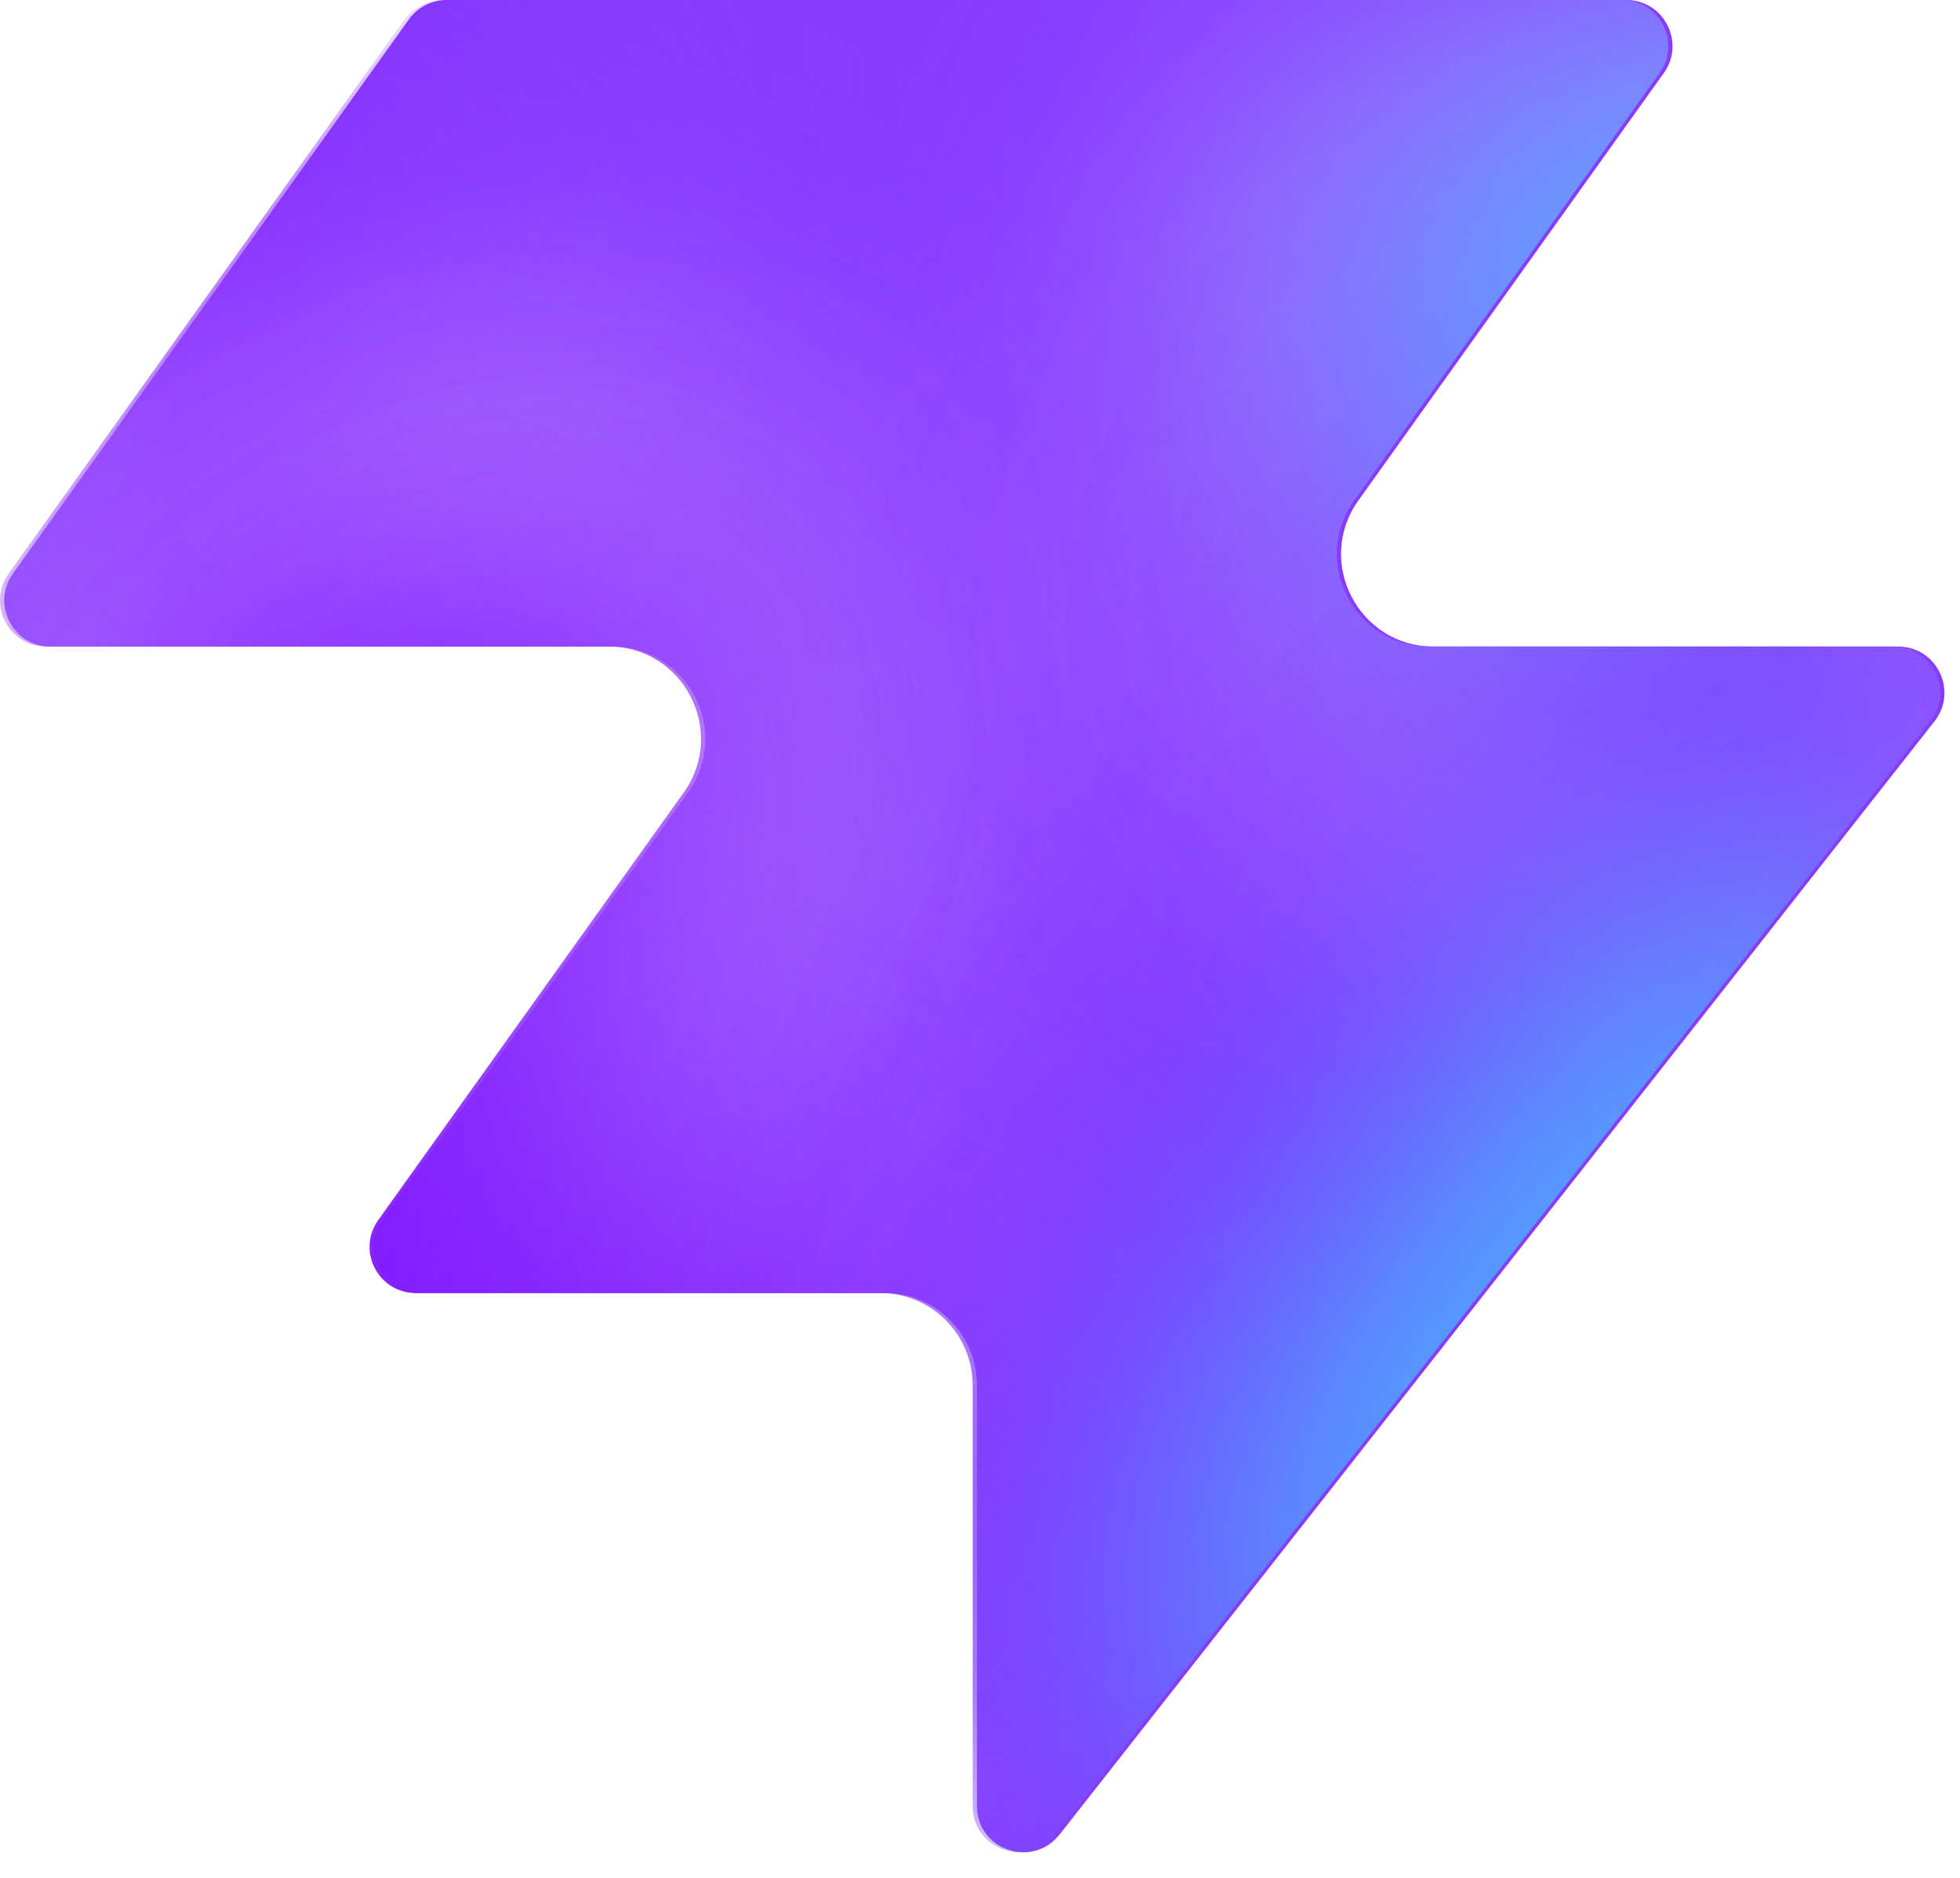
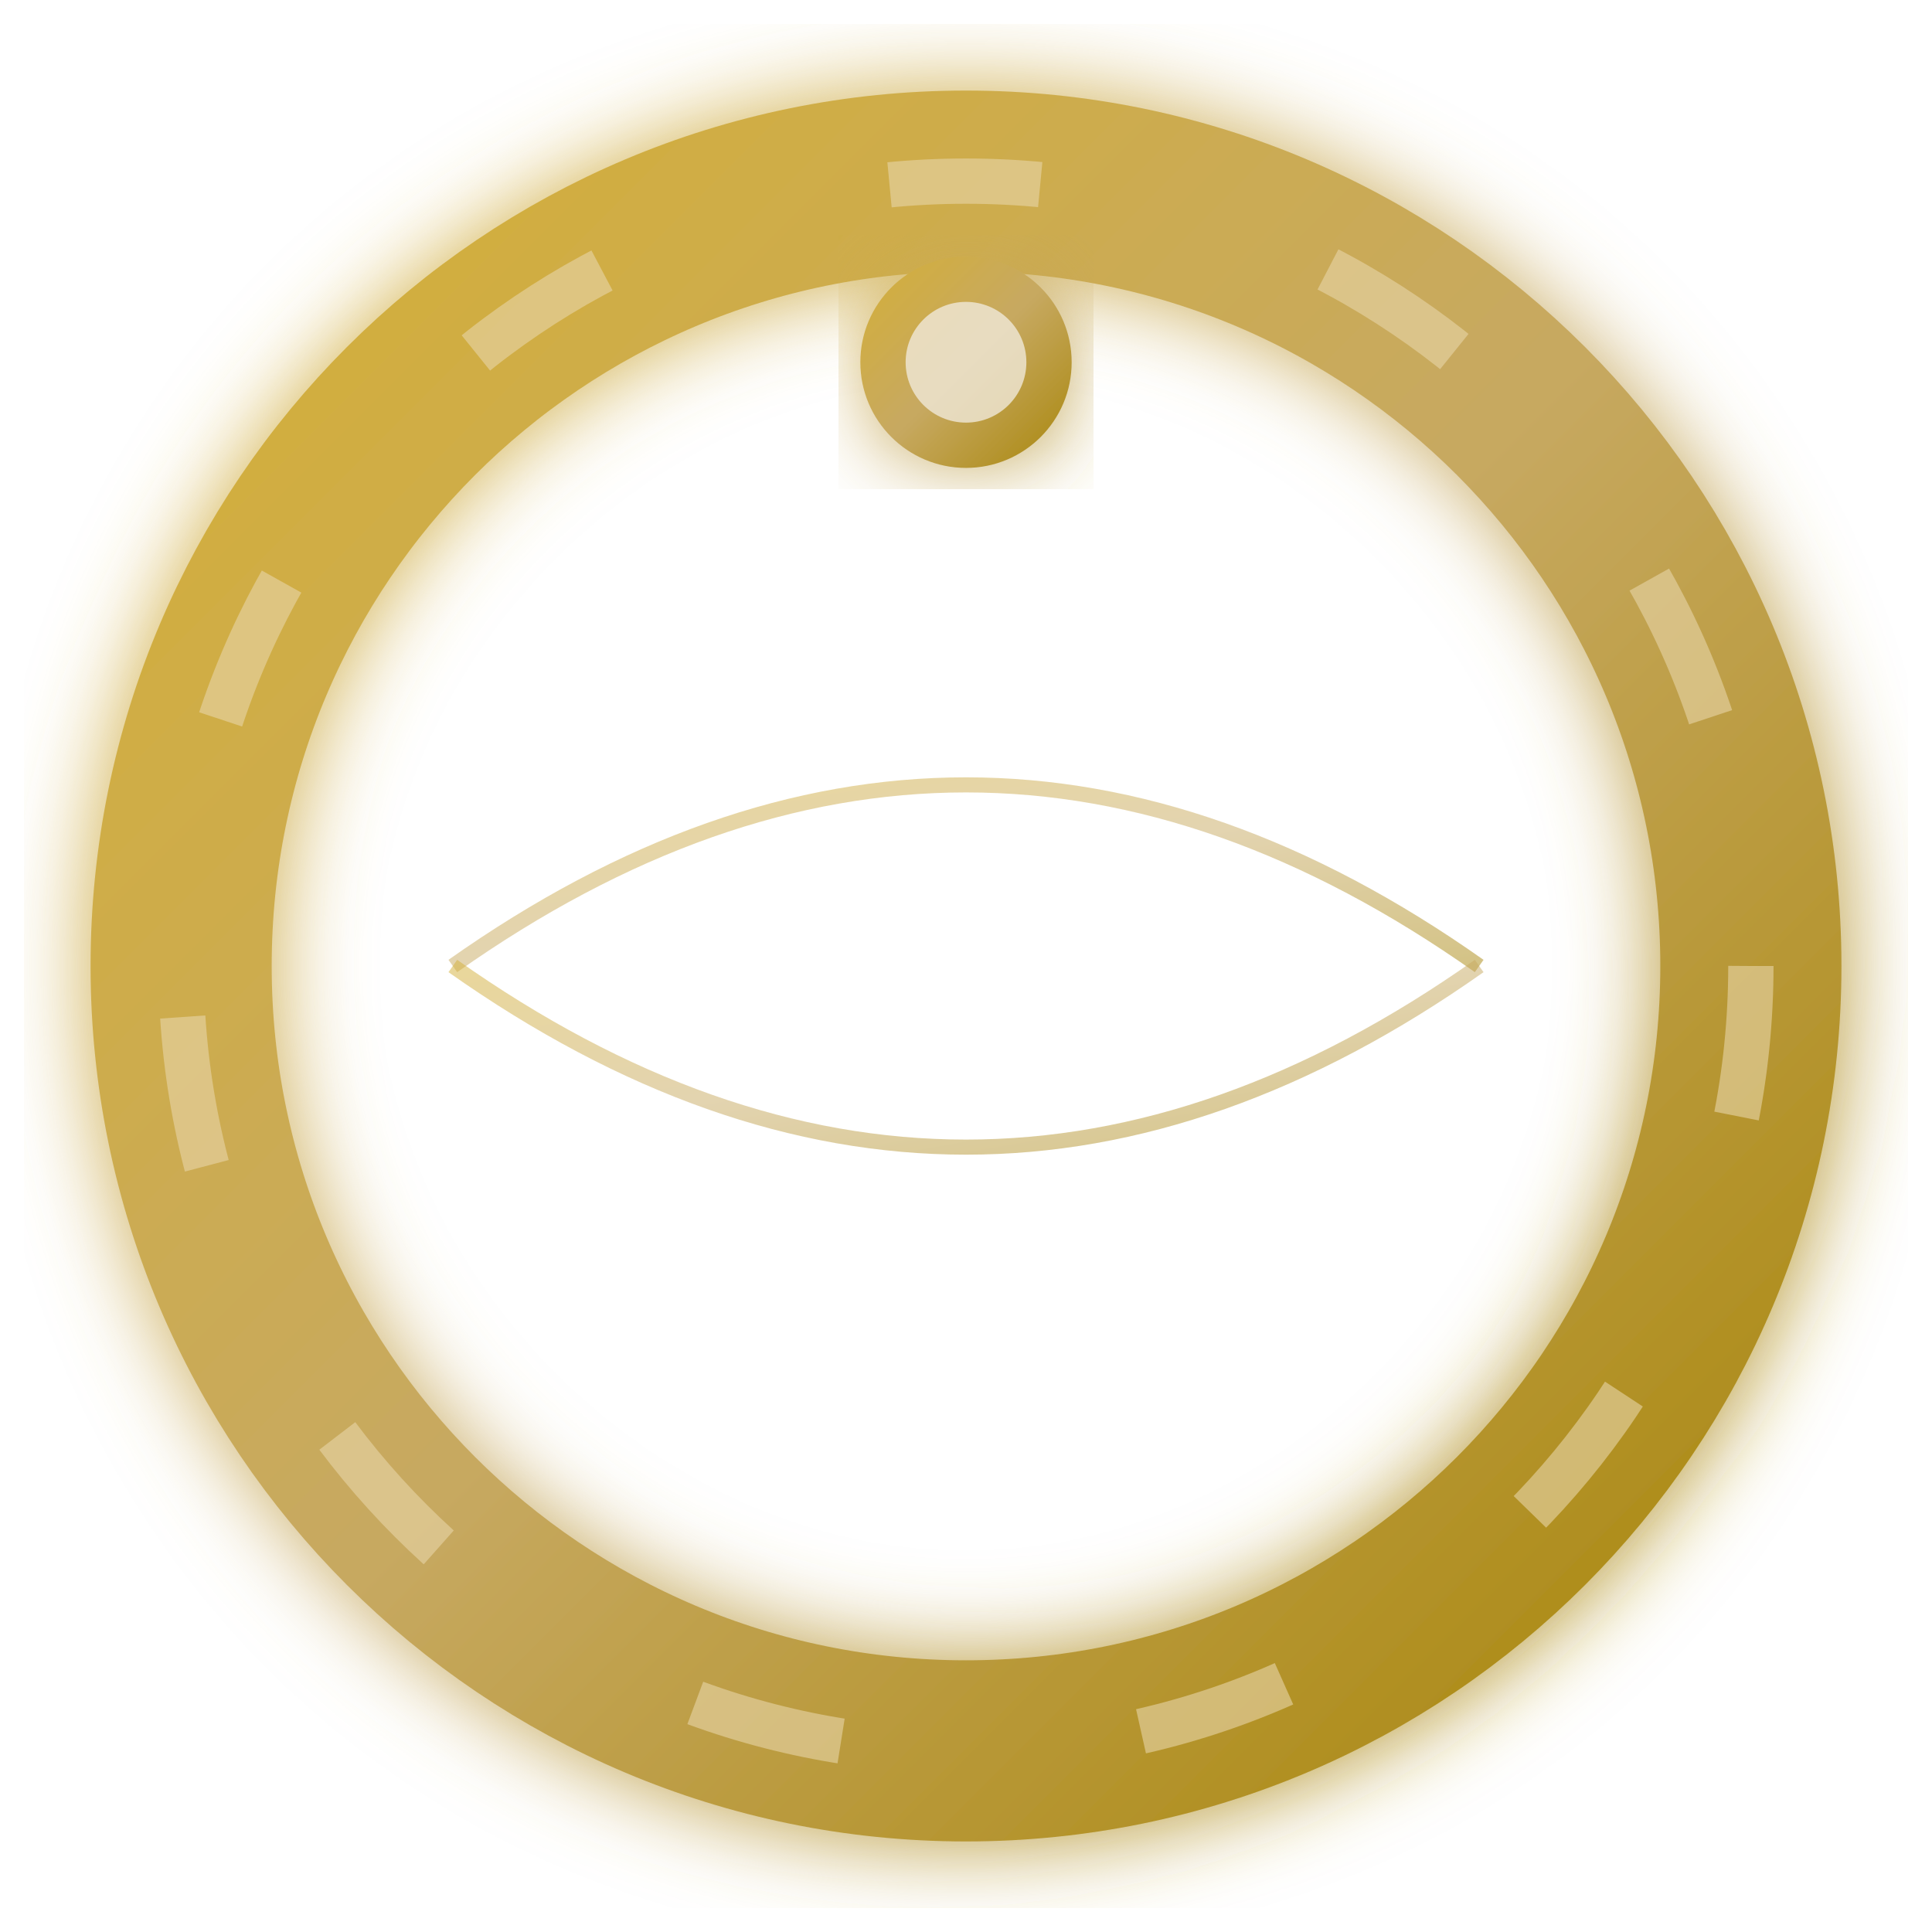
- <svg xmlns="http://www.w3.org/2000/svg" width="48" height="46" fill="none" viewBox="0 0 48 46">
-   <path fill="#863bff" d="M25.946 44.938c-.664.845-2.021.375-2.021-.698V33.937a2.26 2.26 0 0 0-2.262-2.262H10.287c-.92 0-1.456-1.04-.92-1.788l7.48-10.471c1.07-1.497 0-3.578-1.842-3.578H1.237c-.92 0-1.456-1.04-.92-1.788L10.013.474c.214-.297.556-.474.92-.474h28.894c.92 0 1.456 1.04.92 1.788l-7.48 10.471c-1.07 1.498 0 3.579 1.842 3.579h11.377c.943 0 1.473 1.088.89 1.83L25.947 44.94z" style="fill:#863bff;fill:color(display-p3 .525 .23 1);fill-opacity:1" />
-   <mask id="a" width="48" height="46" x="0" y="0" maskUnits="userSpaceOnUse" style="mask-type:alpha">
-     <path fill="#000" d="M25.842 44.938c-.664.844-2.021.375-2.021-.698V33.937a2.26 2.26 0 0 0-2.262-2.262H10.183c-.92 0-1.456-1.04-.92-1.788l7.48-10.471c1.07-1.498 0-3.579-1.842-3.579H1.133c-.92 0-1.456-1.04-.92-1.787L9.91.473c.214-.297.556-.474.92-.474h28.894c.92 0 1.456 1.04.92 1.788l-7.48 10.471c-1.07 1.498 0 3.578 1.842 3.578h11.377c.943 0 1.473 1.088.89 1.832L25.843 44.94z" style="fill:#000;fill-opacity:1" />
-   </mask>
-   <g mask="url(#a)">
-     <g filter="url(#b)">
-       <ellipse cx="5.508" cy="14.704" fill="#ede6ff" rx="5.508" ry="14.704" style="fill:#ede6ff;fill:color(display-p3 .927 .903 1);fill-opacity:1" transform="matrix(.00324 1 1 -.00324 -4.47 31.516)" />
-     </g>
-     <g filter="url(#c)">
-       <ellipse cx="10.399" cy="29.851" fill="#ede6ff" rx="10.399" ry="29.851" style="fill:#ede6ff;fill:color(display-p3 .927 .903 1);fill-opacity:1" transform="matrix(.00324 1 1 -.00324 -39.328 7.883)" />
-     </g>
-     <g filter="url(#d)">
-       <ellipse cx="5.508" cy="30.487" fill="#7e14ff" rx="5.508" ry="30.487" style="fill:#7e14ff;fill:color(display-p3 .492 .077 1);fill-opacity:1" transform="rotate(89.814 -25.913 -14.639)scale(1 -1)" />
-     </g>
-     <g filter="url(#e)">
-       <ellipse cx="5.508" cy="30.599" fill="#7e14ff" rx="5.508" ry="30.599" style="fill:#7e14ff;fill:color(display-p3 .492 .077 1);fill-opacity:1" transform="rotate(89.814 -32.644 -3.334)scale(1 -1)" />
-     </g>
-     <g filter="url(#f)">
-       <ellipse cx="5.508" cy="30.599" fill="#7e14ff" rx="5.508" ry="30.599" style="fill:#7e14ff;fill:color(display-p3 .492 .077 1);fill-opacity:1" transform="matrix(.00324 1 1 -.00324 -34.34 30.47)" />
-     </g>
-     <g filter="url(#g)">
-       <ellipse cx="14.072" cy="22.078" fill="#ede6ff" rx="14.072" ry="22.078" style="fill:#ede6ff;fill:color(display-p3 .927 .903 1);fill-opacity:1" transform="rotate(93.35 24.506 48.493)scale(-1 1)" />
-     </g>
-     <g filter="url(#h)">
-       <ellipse cx="3.47" cy="21.501" fill="#7e14ff" rx="3.47" ry="21.501" style="fill:#7e14ff;fill:color(display-p3 .492 .077 1);fill-opacity:1" transform="rotate(89.009 28.708 47.59)scale(-1 1)" />
-     </g>
-     <g filter="url(#i)">
-       <ellipse cx="3.47" cy="21.501" fill="#7e14ff" rx="3.47" ry="21.501" style="fill:#7e14ff;fill:color(display-p3 .492 .077 1);fill-opacity:1" transform="rotate(89.009 28.708 47.59)scale(-1 1)" />
-     </g>
-     <g filter="url(#j)">
-       <ellipse cx=".387" cy="8.972" fill="#7e14ff" rx="4.407" ry="29.108" style="fill:#7e14ff;fill:color(display-p3 .492 .077 1);fill-opacity:1" transform="rotate(39.51 .387 8.972)" />
-     </g>
-     <g filter="url(#k)">
-       <ellipse cx="47.523" cy="-6.092" fill="#7e14ff" rx="4.407" ry="29.108" style="fill:#7e14ff;fill:color(display-p3 .492 .077 1);fill-opacity:1" transform="rotate(37.892 47.523 -6.092)" />
-     </g>
-     <g filter="url(#l)">
-       <ellipse cx="41.412" cy="6.333" fill="#47bfff" rx="5.971" ry="9.665" style="fill:#47bfff;fill:color(display-p3 .28 .748 1);fill-opacity:1" transform="rotate(37.892 41.412 6.333)" />
-     </g>
-     <g filter="url(#m)">
-       <ellipse cx="-1.879" cy="38.332" fill="#7e14ff" rx="4.407" ry="29.108" style="fill:#7e14ff;fill:color(display-p3 .492 .077 1);fill-opacity:1" transform="rotate(37.892 -1.88 38.332)" />
-     </g>
-     <g filter="url(#n)">
-       <ellipse cx="-1.879" cy="38.332" fill="#7e14ff" rx="4.407" ry="29.108" style="fill:#7e14ff;fill:color(display-p3 .492 .077 1);fill-opacity:1" transform="rotate(37.892 -1.88 38.332)" />
-     </g>
-     <g filter="url(#o)">
-       <ellipse cx="35.651" cy="29.907" fill="#7e14ff" rx="4.407" ry="29.108" style="fill:#7e14ff;fill:color(display-p3 .492 .077 1);fill-opacity:1" transform="rotate(37.892 35.651 29.907)" />
-     </g>
-     <g filter="url(#p)">
-       <ellipse cx="38.418" cy="32.4" fill="#47bfff" rx="5.971" ry="15.297" style="fill:#47bfff;fill:color(display-p3 .28 .748 1);fill-opacity:1" transform="rotate(37.892 38.418 32.4)" />
-     </g>
-   </g>
+ <svg xmlns="http://www.w3.org/2000/svg" viewBox="0 0 64 64" width="64" height="64" fill="none">
  <defs>
-     <filter id="b" width="60.045" height="41.654" x="-19.77" y="16.149" color-interpolation-filters="sRGB" filterUnits="userSpaceOnUse">
-       <feFlood flood-opacity="0" result="BackgroundImageFix" />
-       <feBlend in="SourceGraphic" in2="BackgroundImageFix" result="shape" />
-       <feGaussianBlur result="effect1_foregroundBlur_2002_17158" stdDeviation="7.659" />
-     </filter>
-     <filter id="c" width="90.34" height="51.437" x="-54.613" y="-7.533" color-interpolation-filters="sRGB" filterUnits="userSpaceOnUse">
-       <feFlood flood-opacity="0" result="BackgroundImageFix" />
-       <feBlend in="SourceGraphic" in2="BackgroundImageFix" result="shape" />
-       <feGaussianBlur result="effect1_foregroundBlur_2002_17158" stdDeviation="7.659" />
-     </filter>
-     <filter id="d" width="79.355" height="29.4" x="-49.64" y="2.03" color-interpolation-filters="sRGB" filterUnits="userSpaceOnUse">
-       <feFlood flood-opacity="0" result="BackgroundImageFix" />
-       <feBlend in="SourceGraphic" in2="BackgroundImageFix" result="shape" />
-       <feGaussianBlur result="effect1_foregroundBlur_2002_17158" stdDeviation="4.596" />
-     </filter>
-     <filter id="e" width="79.579" height="29.4" x="-45.045" y="20.029" color-interpolation-filters="sRGB" filterUnits="userSpaceOnUse">
-       <feFlood flood-opacity="0" result="BackgroundImageFix" />
-       <feBlend in="SourceGraphic" in2="BackgroundImageFix" result="shape" />
-       <feGaussianBlur result="effect1_foregroundBlur_2002_17158" stdDeviation="4.596" />
-     </filter>
-     <filter id="f" width="79.579" height="29.4" x="-43.513" y="21.178" color-interpolation-filters="sRGB" filterUnits="userSpaceOnUse">
-       <feFlood flood-opacity="0" result="BackgroundImageFix" />
-       <feBlend in="SourceGraphic" in2="BackgroundImageFix" result="shape" />
-       <feGaussianBlur result="effect1_foregroundBlur_2002_17158" stdDeviation="4.596" />
-     </filter>
-     <filter id="g" width="74.749" height="58.852" x="15.756" y="-17.901" color-interpolation-filters="sRGB" filterUnits="userSpaceOnUse">
-       <feFlood flood-opacity="0" result="BackgroundImageFix" />
-       <feBlend in="SourceGraphic" in2="BackgroundImageFix" result="shape" />
-       <feGaussianBlur result="effect1_foregroundBlur_2002_17158" stdDeviation="7.659" />
-     </filter>
-     <filter id="h" width="61.377" height="25.362" x="23.548" y="2.284" color-interpolation-filters="sRGB" filterUnits="userSpaceOnUse">
-       <feFlood flood-opacity="0" result="BackgroundImageFix" />
-       <feBlend in="SourceGraphic" in2="BackgroundImageFix" result="shape" />
-       <feGaussianBlur result="effect1_foregroundBlur_2002_17158" stdDeviation="4.596" />
-     </filter>
-     <filter id="i" width="61.377" height="25.362" x="23.548" y="2.284" color-interpolation-filters="sRGB" filterUnits="userSpaceOnUse">
-       <feFlood flood-opacity="0" result="BackgroundImageFix" />
-       <feBlend in="SourceGraphic" in2="BackgroundImageFix" result="shape" />
-       <feGaussianBlur result="effect1_foregroundBlur_2002_17158" stdDeviation="4.596" />
-     </filter>
-     <filter id="j" width="56.045" height="63.649" x="-27.636" y="-22.853" color-interpolation-filters="sRGB" filterUnits="userSpaceOnUse">
-       <feFlood flood-opacity="0" result="BackgroundImageFix" />
-       <feBlend in="SourceGraphic" in2="BackgroundImageFix" result="shape" />
-       <feGaussianBlur result="effect1_foregroundBlur_2002_17158" stdDeviation="4.596" />
-     </filter>
-     <filter id="k" width="54.814" height="64.646" x="20.116" y="-38.415" color-interpolation-filters="sRGB" filterUnits="userSpaceOnUse">
-       <feFlood flood-opacity="0" result="BackgroundImageFix" />
-       <feBlend in="SourceGraphic" in2="BackgroundImageFix" result="shape" />
-       <feGaussianBlur result="effect1_foregroundBlur_2002_17158" stdDeviation="4.596" />
-     </filter>
-     <filter id="l" width="33.541" height="35.313" x="24.641" y="-11.323" color-interpolation-filters="sRGB" filterUnits="userSpaceOnUse">
-       <feFlood flood-opacity="0" result="BackgroundImageFix" />
-       <feBlend in="SourceGraphic" in2="BackgroundImageFix" result="shape" />
-       <feGaussianBlur result="effect1_foregroundBlur_2002_17158" stdDeviation="4.596" />
-     </filter>
-     <filter id="m" width="54.814" height="64.646" x="-29.286" y="6.009" color-interpolation-filters="sRGB" filterUnits="userSpaceOnUse">
-       <feFlood flood-opacity="0" result="BackgroundImageFix" />
-       <feBlend in="SourceGraphic" in2="BackgroundImageFix" result="shape" />
-       <feGaussianBlur result="effect1_foregroundBlur_2002_17158" stdDeviation="4.596" />
-     </filter>
-     <filter id="n" width="54.814" height="64.646" x="-29.286" y="6.009" color-interpolation-filters="sRGB" filterUnits="userSpaceOnUse">
-       <feFlood flood-opacity="0" result="BackgroundImageFix" />
-       <feBlend in="SourceGraphic" in2="BackgroundImageFix" result="shape" />
-       <feGaussianBlur result="effect1_foregroundBlur_2002_17158" stdDeviation="4.596" />
-     </filter>
-     <filter id="o" width="54.814" height="64.646" x="8.244" y="-2.416" color-interpolation-filters="sRGB" filterUnits="userSpaceOnUse">
-       <feFlood flood-opacity="0" result="BackgroundImageFix" />
-       <feBlend in="SourceGraphic" in2="BackgroundImageFix" result="shape" />
-       <feGaussianBlur result="effect1_foregroundBlur_2002_17158" stdDeviation="4.596" />
-     </filter>
-     <filter id="p" width="39.409" height="43.623" x="18.713" y="10.588" color-interpolation-filters="sRGB" filterUnits="userSpaceOnUse">
-       <feFlood flood-opacity="0" result="BackgroundImageFix" />
-       <feBlend in="SourceGraphic" in2="BackgroundImageFix" result="shape" />
-       <feGaussianBlur result="effect1_foregroundBlur_2002_17158" stdDeviation="4.596" />
+     <linearGradient id="ringGradient" x1="0%" y1="0%" x2="100%" y2="100%">
+       <stop offset="0%" style="stop-color:#d4af37;stop-opacity:1" />
+       <stop offset="50%" style="stop-color:#c7a961;stop-opacity:1" />
+       <stop offset="100%" style="stop-color:#a8860b;stop-opacity:1" />
+     </linearGradient>
+     <filter id="ringGlow">
+       <feGaussianBlur stdDeviation="1.5" result="coloredBlur" />
+       <feMerge>
+         <feMergeNode in="coloredBlur" />
+         <feMergeNode in="SourceGraphic" />
+       </feMerge>
    </filter>
  </defs>
+   <circle cx="32" cy="32" r="26" fill="none" stroke="url(#ringGradient)" stroke-width="6" filter="url(#ringGlow)" />
+   <circle cx="32" cy="32" r="26" fill="none" stroke="#e8d5a8" stroke-width="1.5" opacity="0.6" stroke-dasharray="5,10" />
+   <g transform="translate(32, 12)">
+     <circle cx="0" cy="0" r="3.5" fill="url(#ringGradient)" filter="url(#ringGlow)" />
+     <circle cx="0" cy="0" r="2" fill="#f0e8d8" opacity="0.8" />
+   </g>
+   <path d="M 15 32 Q 32 20 49 32" stroke="url(#ringGradient)" stroke-width="0.5" fill="none" opacity="0.5" />
+   <path d="M 15 32 Q 32 44 49 32" stroke="url(#ringGradient)" stroke-width="0.5" fill="none" opacity="0.5" />
</svg>
